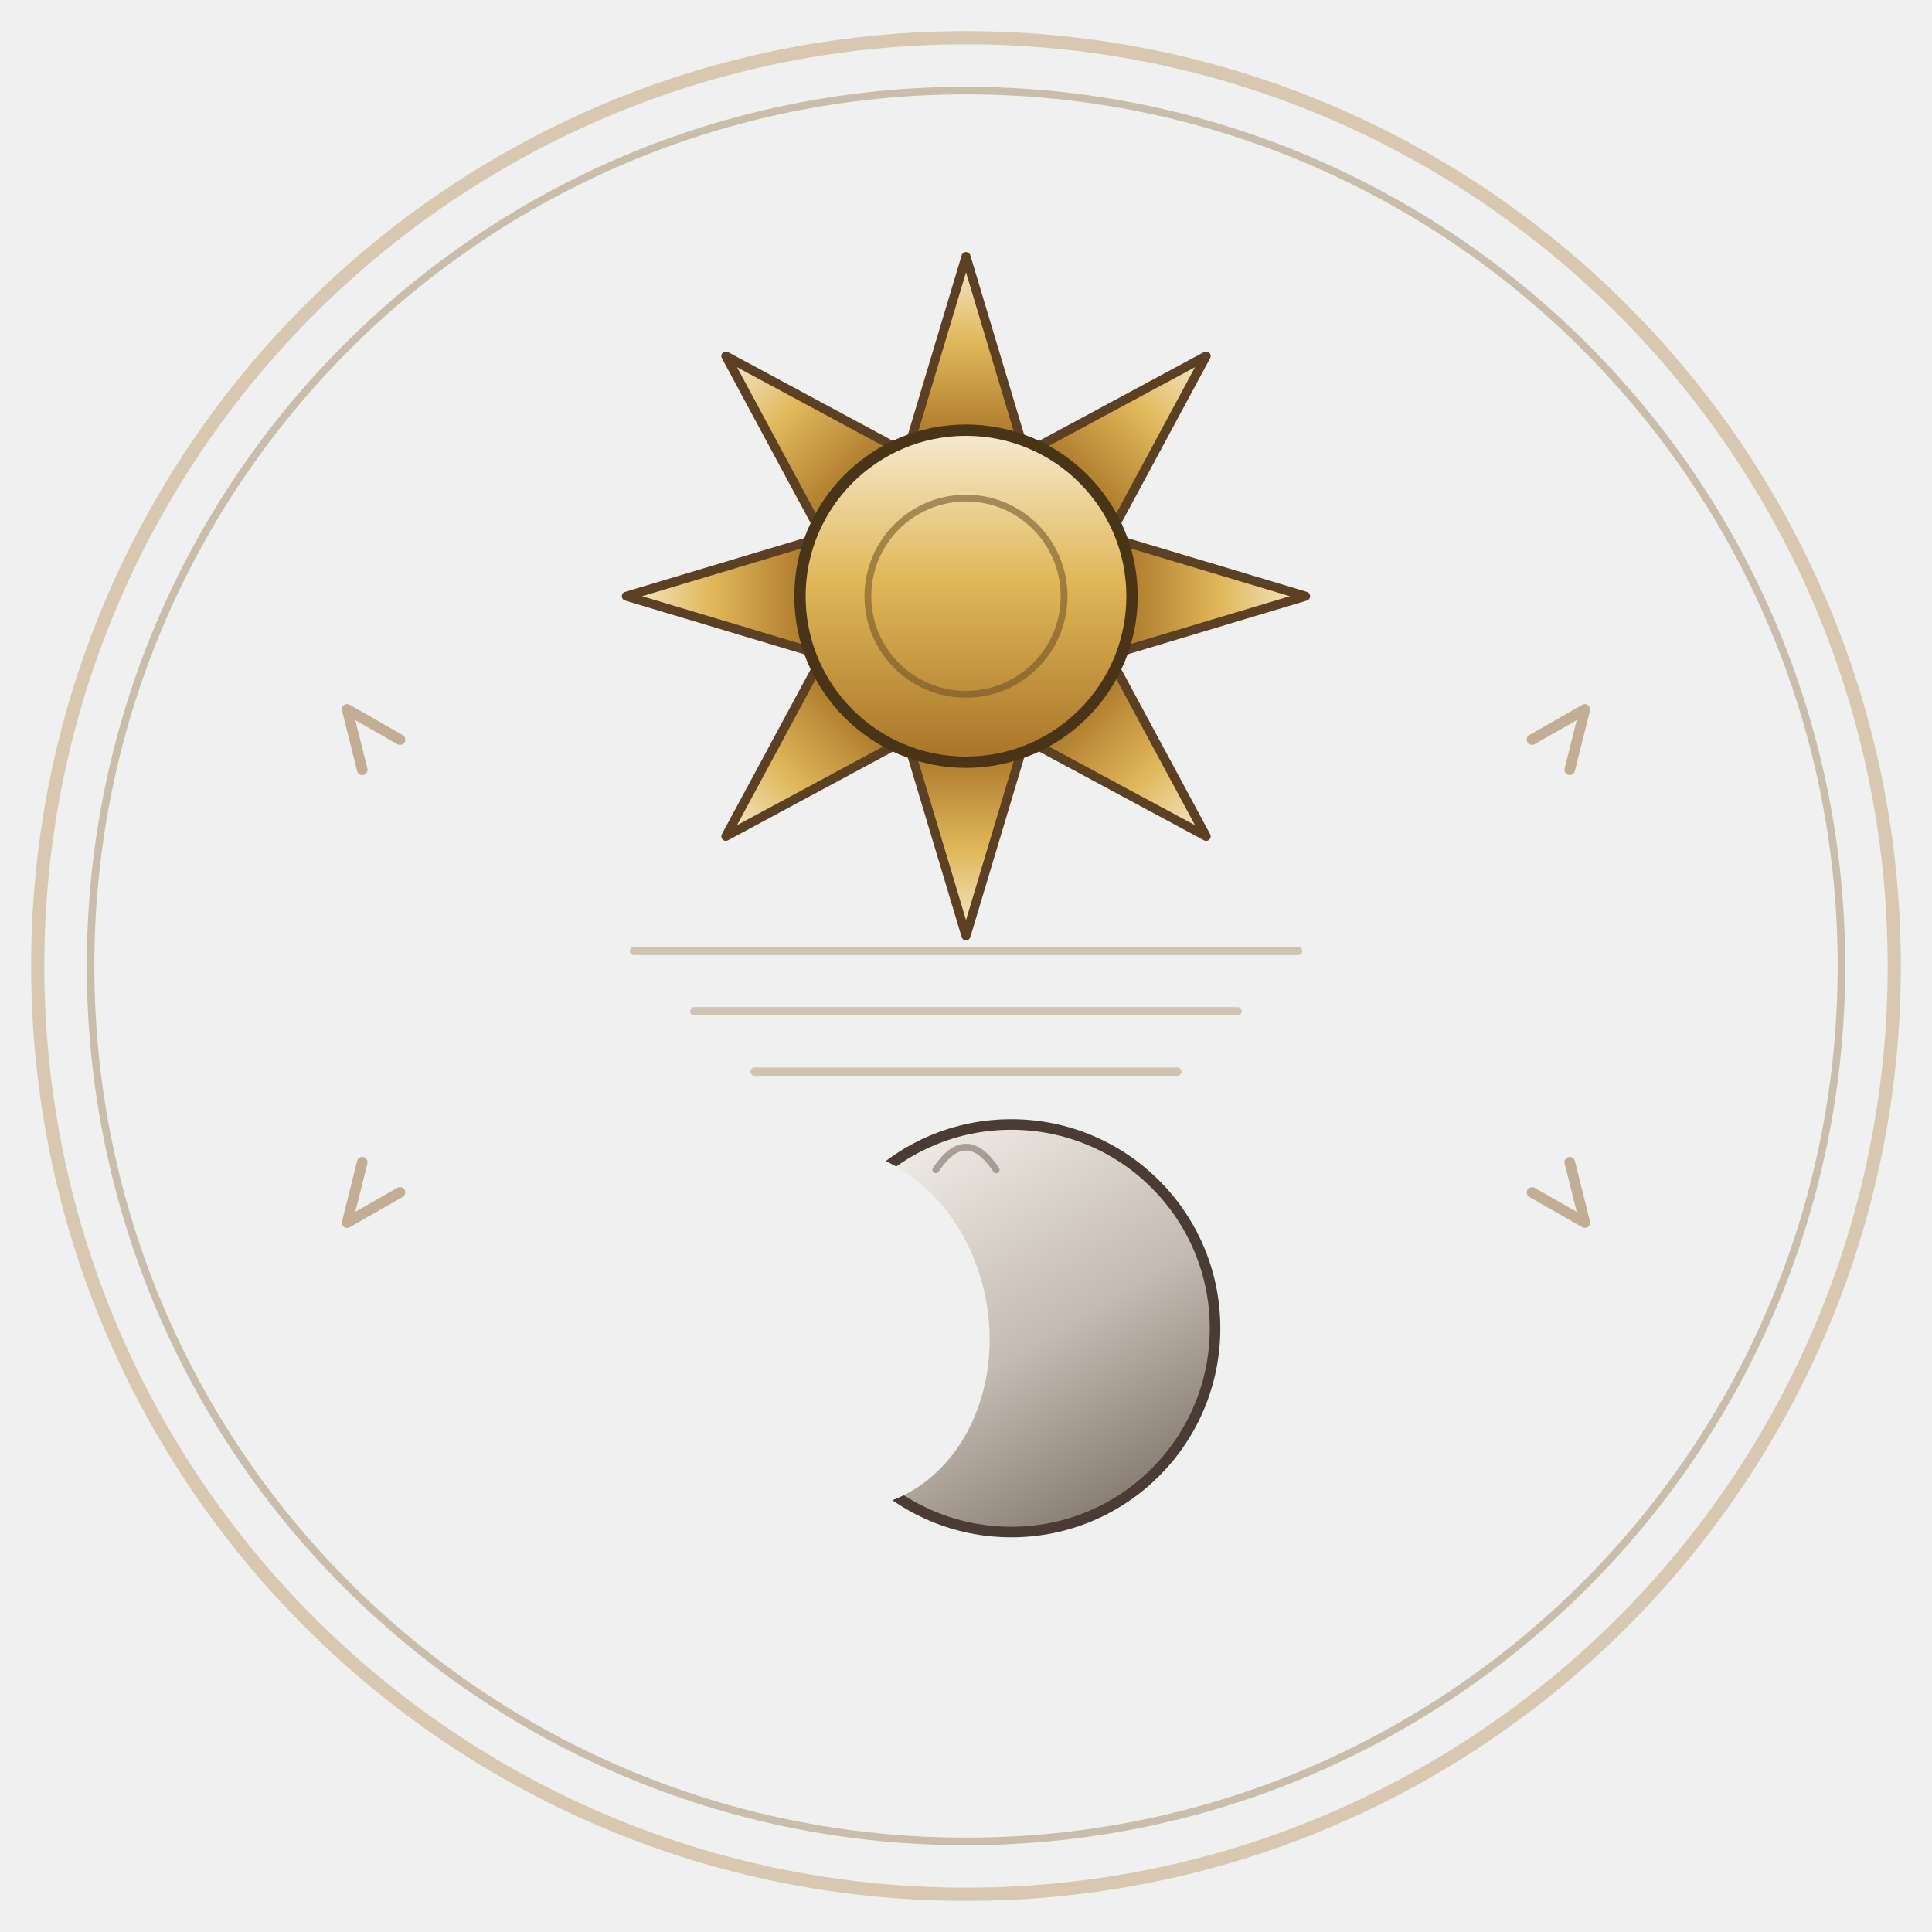
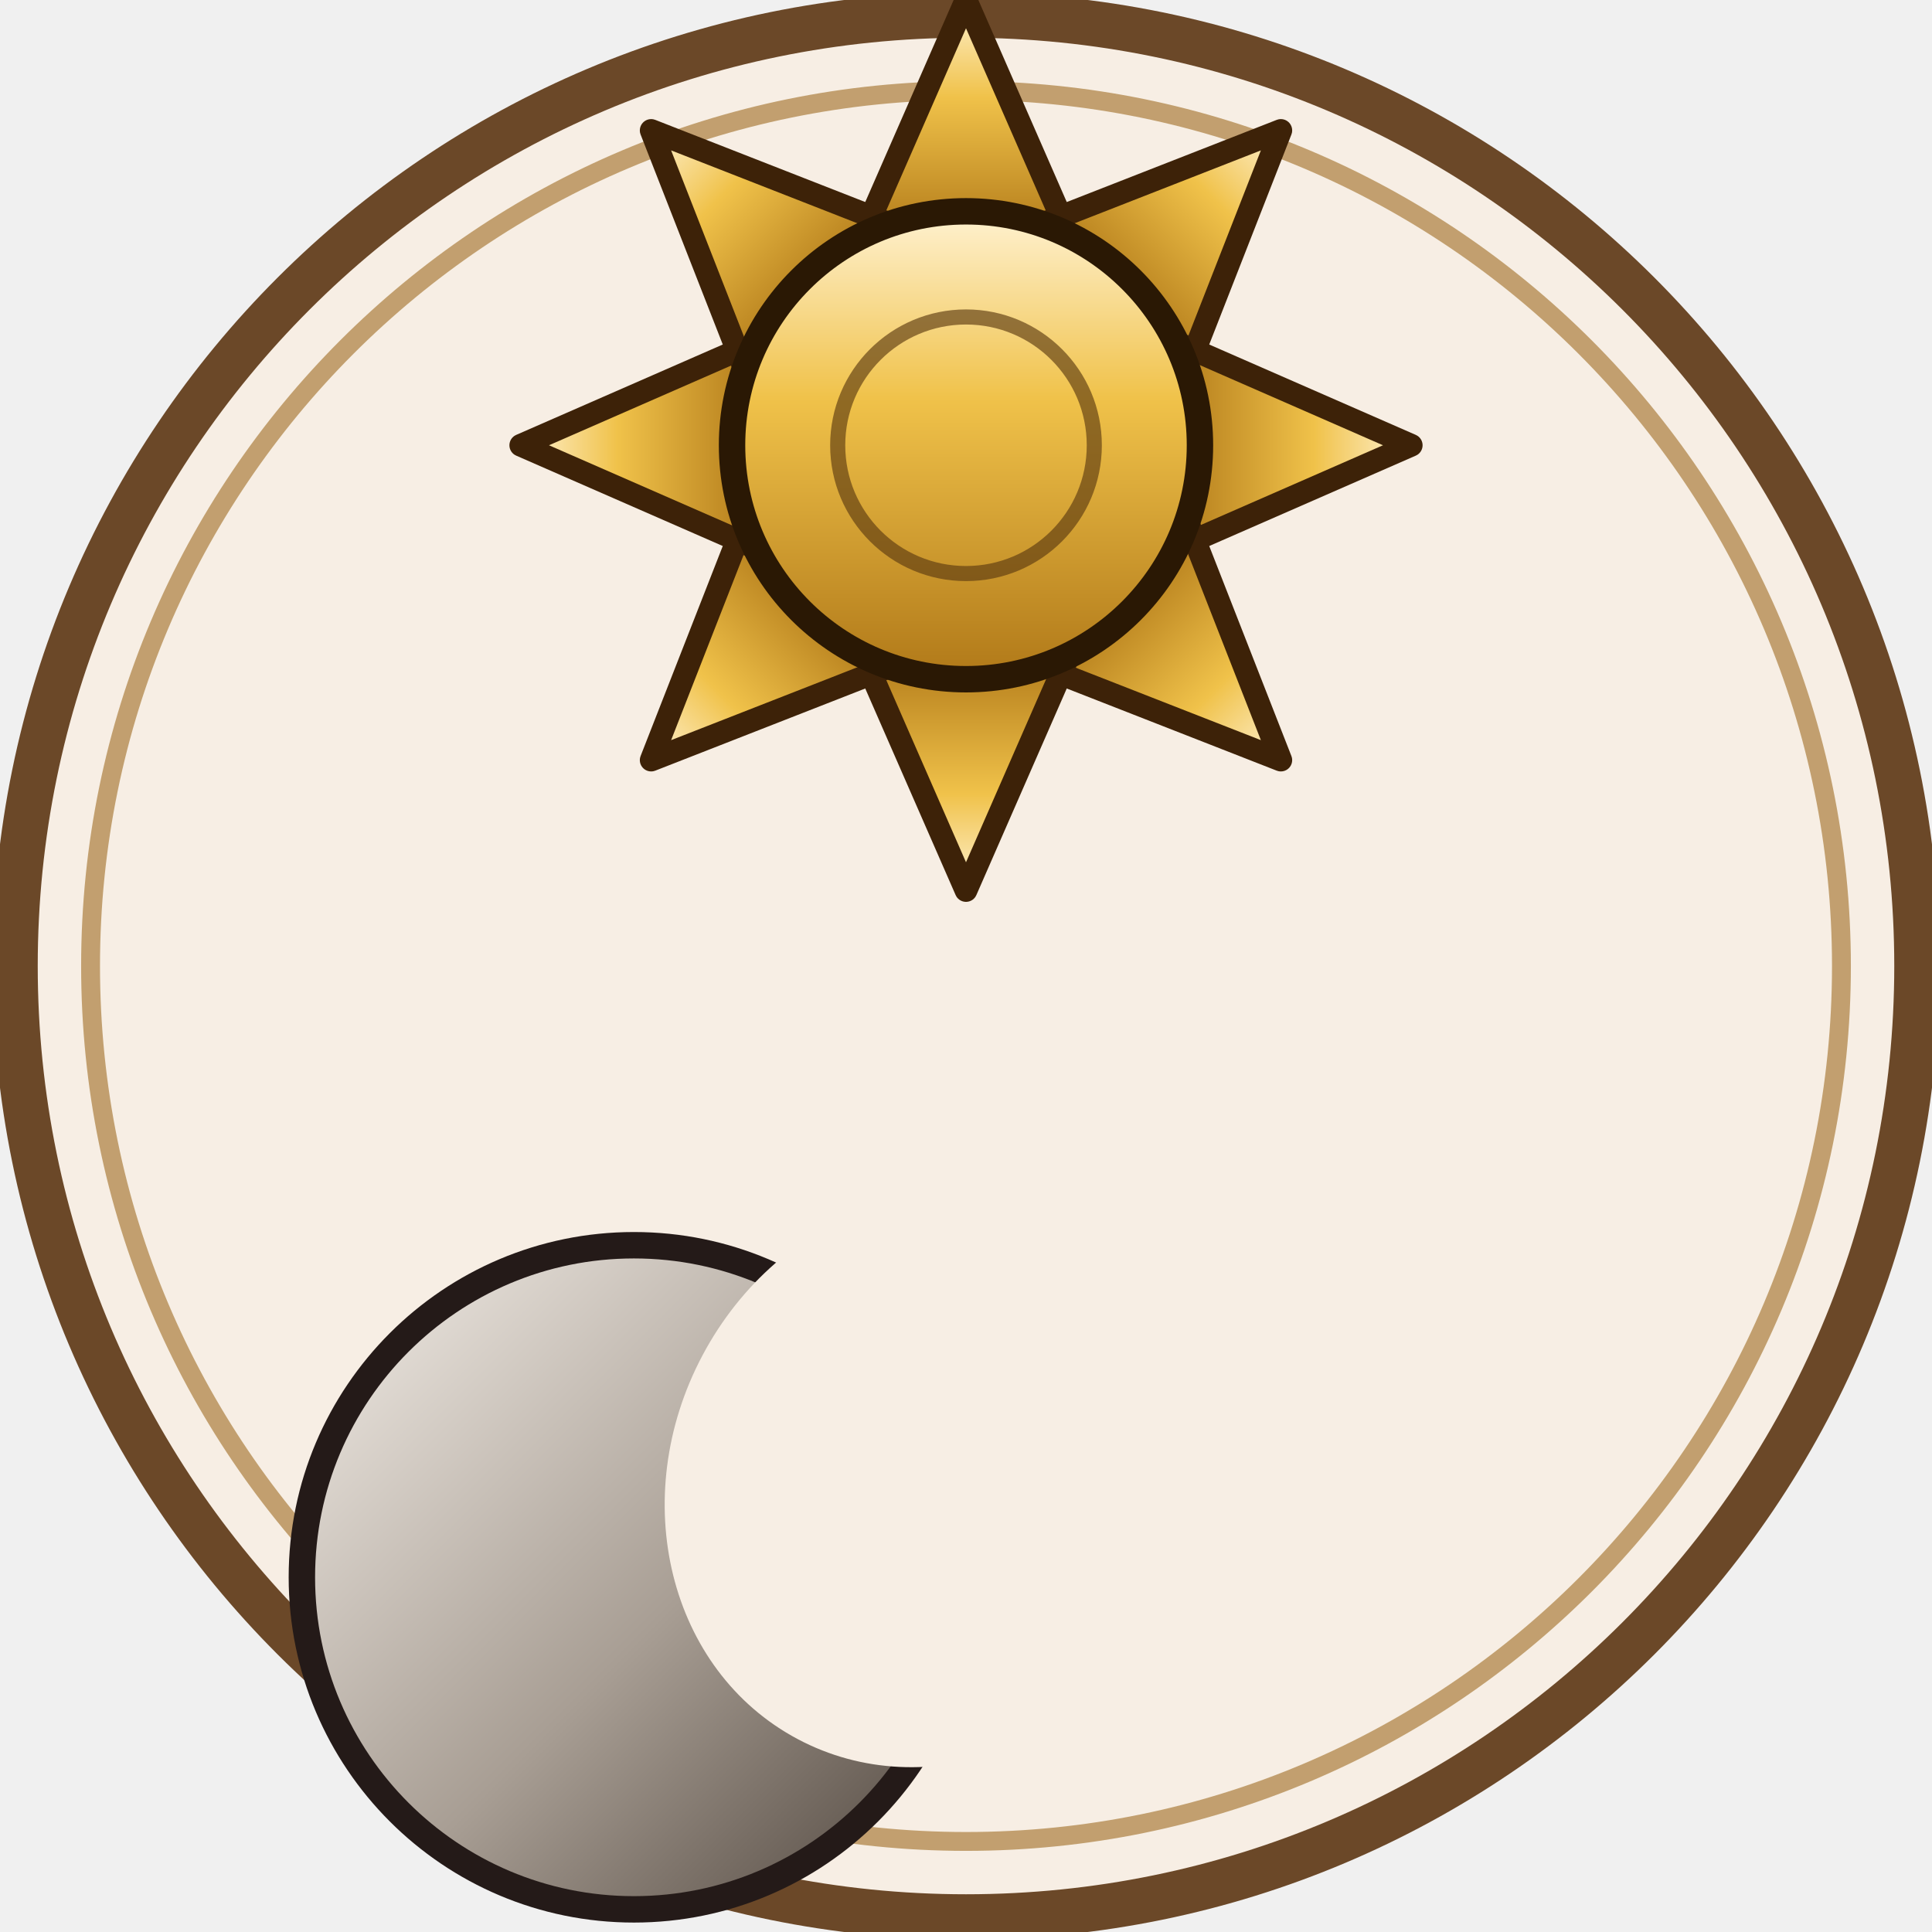
- <svg xmlns="http://www.w3.org/2000/svg" viewBox="0 0 512 512" width="512" height="512" role="img" aria-label="CAREIS day and night mark">
+ <svg xmlns="http://www.w3.org/2000/svg" viewBox="0 0 512 512" width="512" height="512" role="img" aria-label="CAREIS sun above moon below left">
  <defs>
    <linearGradient id="sunFill" x1="0%" y1="0%" x2="0%" y2="100%">
-       <stop offset="0%" stop-color="#f6ead0" />
-       <stop offset="45%" stop-color="#e0b85a" />
-       <stop offset="100%" stop-color="#a87428" />
+       <stop offset="0%" stop-color="#fff2d2" />
+       <stop offset="40%" stop-color="#f0c24a" />
+       <stop offset="100%" stop-color="#b07818" />
    </linearGradient>
-     <linearGradient id="moonFill" x1="20%" y1="0%" x2="80%" y2="100%">
-       <stop offset="0%" stop-color="#f4f0eb" />
-       <stop offset="55%" stop-color="#c4bbb2" />
-       <stop offset="100%" stop-color="#7d7268" />
+     <linearGradient id="moonFill" x1="0%" y1="0%" x2="100%" y2="100%">
+       <stop offset="0%" stop-color="#f5f0ea" />
+       <stop offset="55%" stop-color="#a89e94" />
+       <stop offset="100%" stop-color="#4a4038" />
    </linearGradient>
    <mask id="moonBite" maskUnits="userSpaceOnUse">
      <rect width="512" height="512" fill="white" />
-       <ellipse cx="222" cy="352" rx="40" ry="48" fill="black" transform="rotate(-10 222 352)" />
+       <ellipse cx="248" cy="392" rx="70" ry="78" fill="black" transform="rotate(28 248 392)" />
    </mask>
  </defs>
-   <circle cx="256" cy="256" r="246" fill="none" stroke="#b8925a" stroke-width="3.5" opacity="0.42" />
-   <circle cx="256" cy="256" r="232" fill="none" stroke="#8f6a3a" stroke-width="2" opacity="0.38" />
-   <g fill="none" stroke="#9a7848" stroke-width="2.8" stroke-linecap="round" opacity="0.55">
-     <path d="M 92 188 l 14 8 M 92 188 l 4 16" />
-     <path d="M 420 188 l -14 8 M 420 188 l -4 16" />
-     <path d="M 92 324 l 14 -8 M 92 324 l 4 -16" />
-     <path d="M 420 324 l -14 -8 M 420 324 l -4 -16" />
-   </g>
-   <g transform="translate(256 158)">
-     <g fill="url(#sunFill)" stroke="#5c4024" stroke-width="2.4" stroke-linejoin="round">
+   <circle cx="256" cy="256" r="252" fill="#f7eee4" />
+   <circle cx="256" cy="256" r="252" fill="none" stroke="#6b4828" stroke-width="12" />
+   <circle cx="256" cy="256" r="232" fill="none" stroke="#b8925a" stroke-width="5" opacity="0.85" />
+   <g transform="translate(256 118)">
+     <g fill="url(#sunFill)" stroke="#3d2208" stroke-width="6" stroke-linejoin="round">
      <g transform="rotate(0)">
-         <path d="M 0 -90 L 15 -40 L -15 -40 Z" />
+         <path d="M 0 -118 L 28 -54 L -28 -54 Z" />
      </g>
      <g transform="rotate(45)">
-         <path d="M 0 -90 L 15 -40 L -15 -40 Z" />
+         <path d="M 0 -118 L 28 -54 L -28 -54 Z" />
      </g>
      <g transform="rotate(90)">
-         <path d="M 0 -90 L 15 -40 L -15 -40 Z" />
+         <path d="M 0 -118 L 28 -54 L -28 -54 Z" />
      </g>
      <g transform="rotate(135)">
-         <path d="M 0 -90 L 15 -40 L -15 -40 Z" />
+         <path d="M 0 -118 L 28 -54 L -28 -54 Z" />
      </g>
      <g transform="rotate(180)">
-         <path d="M 0 -90 L 15 -40 L -15 -40 Z" />
+         <path d="M 0 -118 L 28 -54 L -28 -54 Z" />
      </g>
      <g transform="rotate(225)">
-         <path d="M 0 -90 L 15 -40 L -15 -40 Z" />
+         <path d="M 0 -118 L 28 -54 L -28 -54 Z" />
      </g>
      <g transform="rotate(270)">
-         <path d="M 0 -90 L 15 -40 L -15 -40 Z" />
+         <path d="M 0 -118 L 28 -54 L -28 -54 Z" />
      </g>
      <g transform="rotate(315)">
-         <path d="M 0 -90 L 15 -40 L -15 -40 Z" />
+         <path d="M 0 -118 L 28 -54 L -28 -54 Z" />
      </g>
    </g>
-     <circle cx="0" cy="0" r="44" fill="url(#sunFill)" stroke="#4a3418" stroke-width="3" />
-     <circle cx="0" cy="0" r="26" fill="none" stroke="#6b4e24" stroke-width="1.8" opacity="0.55" />
+     <circle cx="0" cy="0" r="62" fill="url(#sunFill)" stroke="#2a1804" stroke-width="7" />
+     <circle cx="0" cy="0" r="34" fill="none" stroke="#5c3a10" stroke-width="4" opacity="0.65" />
  </g>
-   <path d="M 168 252 h 176 M 184 268 h 144 M 200 284 h 112" fill="none" stroke="#a08055" stroke-width="2.2" stroke-linecap="round" opacity="0.4" />
-   <circle cx="268" cy="352" r="54" fill="url(#moonFill)" stroke="#4a3c34" stroke-width="2.8" mask="url(#moonBite)" />
-   <path d="M 248 310 Q 256 298 264 310" fill="none" stroke="#5c4a40" stroke-width="1.8" stroke-linecap="round" opacity="0.45" />
+   <circle cx="168" cy="418" r="88" fill="url(#moonFill)" stroke="#241a18" stroke-width="7" mask="url(#moonBite)" />
</svg>
